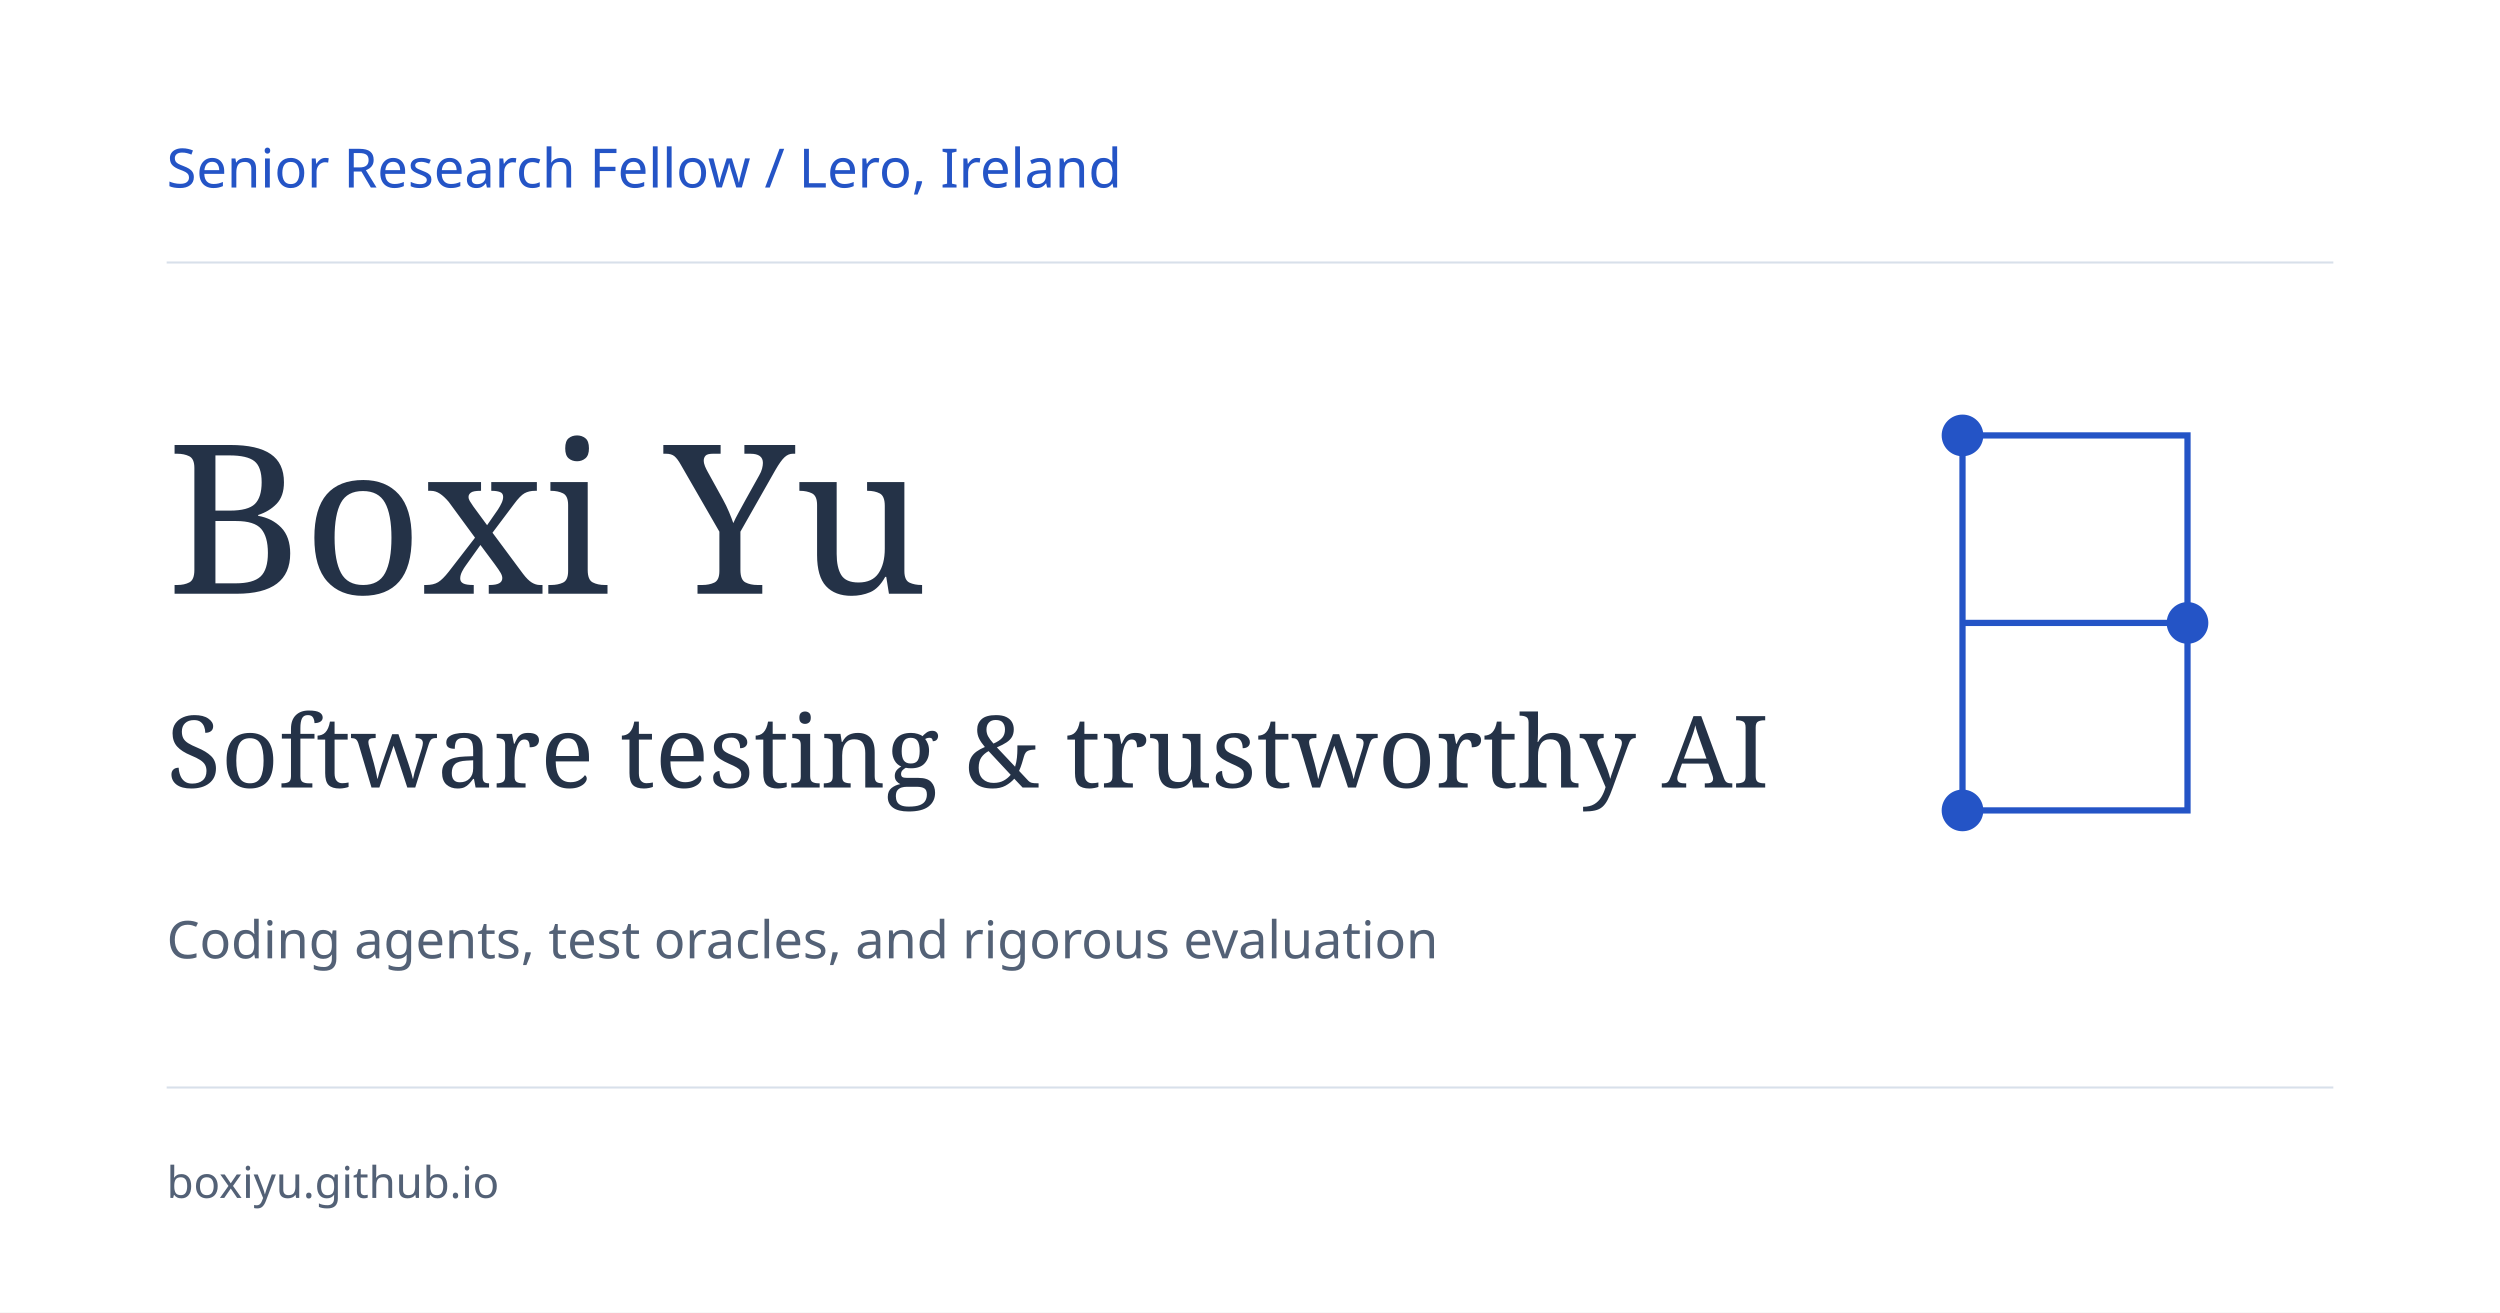
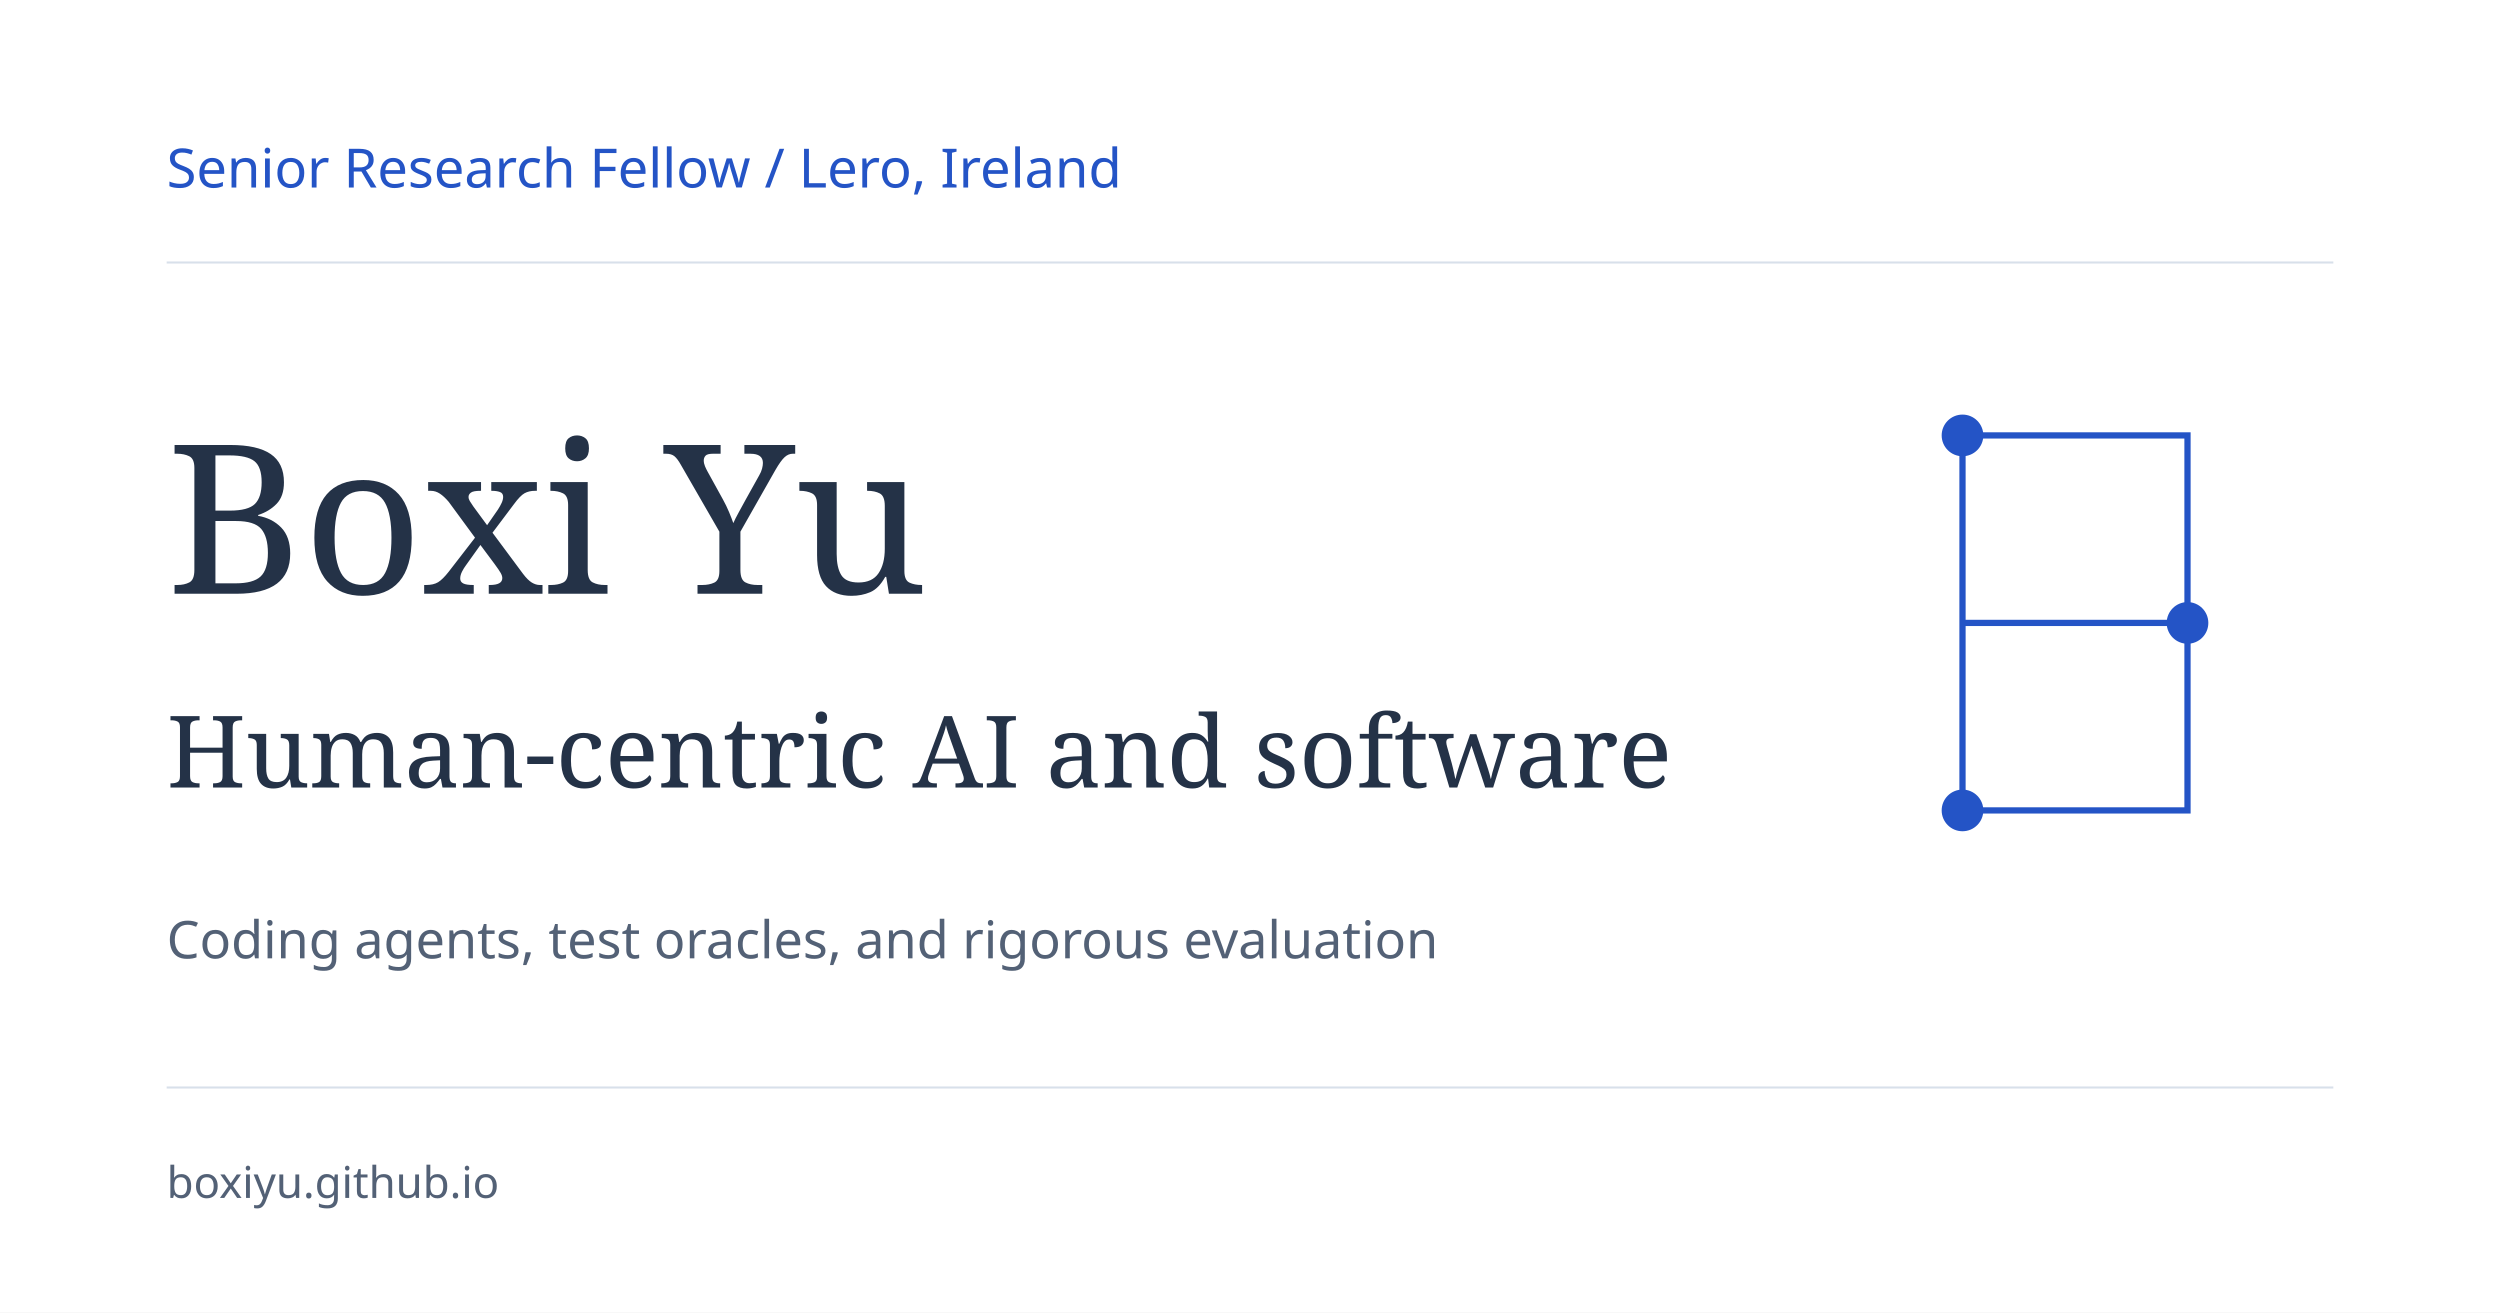
<svg xmlns="http://www.w3.org/2000/svg" width="1200" height="630" viewBox="0 0 1200 630">
  <rect width="1200" height="630" fill="#fff" />
  <path d="M80 126h1040M80 522h1040" stroke="#d8e0ea" />
  <text x="80" y="90" font-family="sans-serif" font-size="26" fill="#2454c6">Senior Research Fellow / Lero, Ireland</text>
  <text x="80" y="285" font-family="Georgia,serif" font-size="100" fill="#243247">Boxi Yu</text>
-   <text x="80" y="378" font-family="Georgia,serif" font-size="48" fill="#243247">Software testing &amp; trustworthy AI</text>
+   <text x="80" y="378" font-family="Georgia,serif" font-size="48" fill="#243247">Human-centric AI and software</text>
  <text x="80" y="460" font-family="sans-serif" font-size="25" fill="#536176">Coding agents, test oracles, and rigorous evaluation</text>
  <text x="80" y="575" font-family="sans-serif" font-size="21" fill="#536176">boxiyu.github.io</text>
  <g fill="none" stroke="#2454c6" stroke-width="3">
    <path d="M942 209h108v180H942zm0 90h108" />
  </g>
  <g fill="#2454c6">
    <circle cx="942" cy="209" r="10" />
    <circle cx="1050" cy="299" r="10" />
    <circle cx="942" cy="389" r="10" />
  </g>
</svg>
